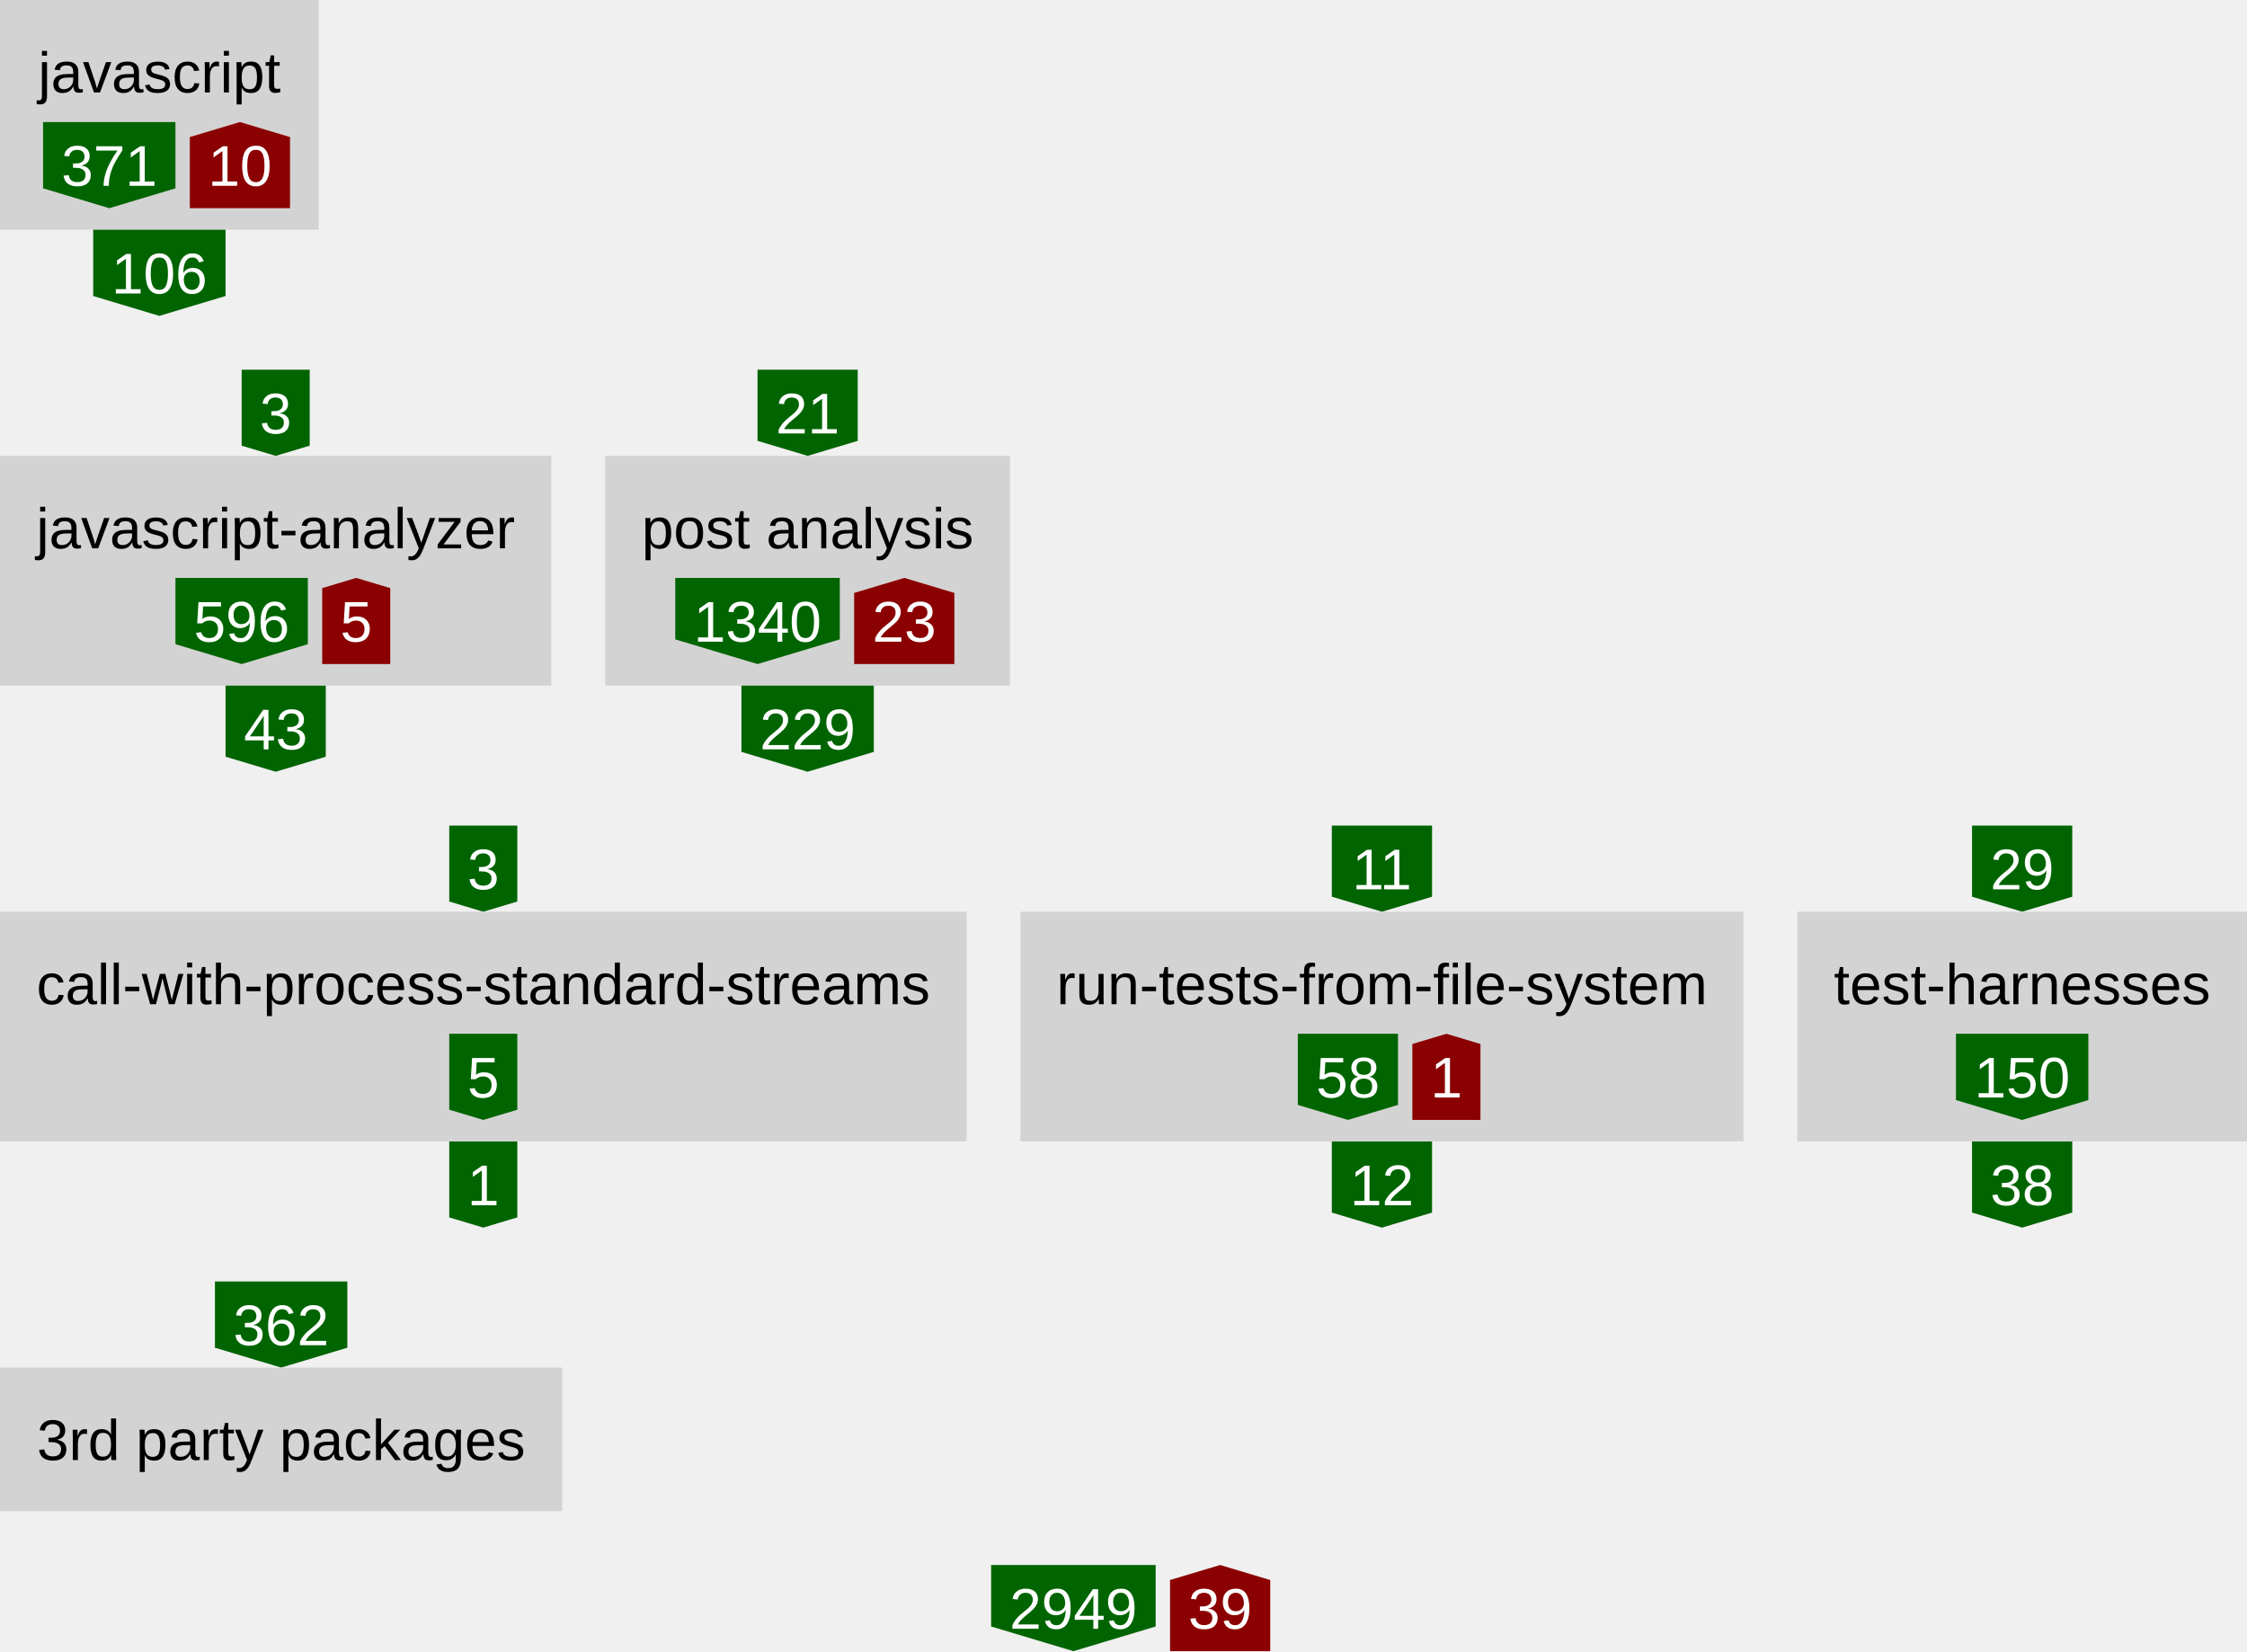
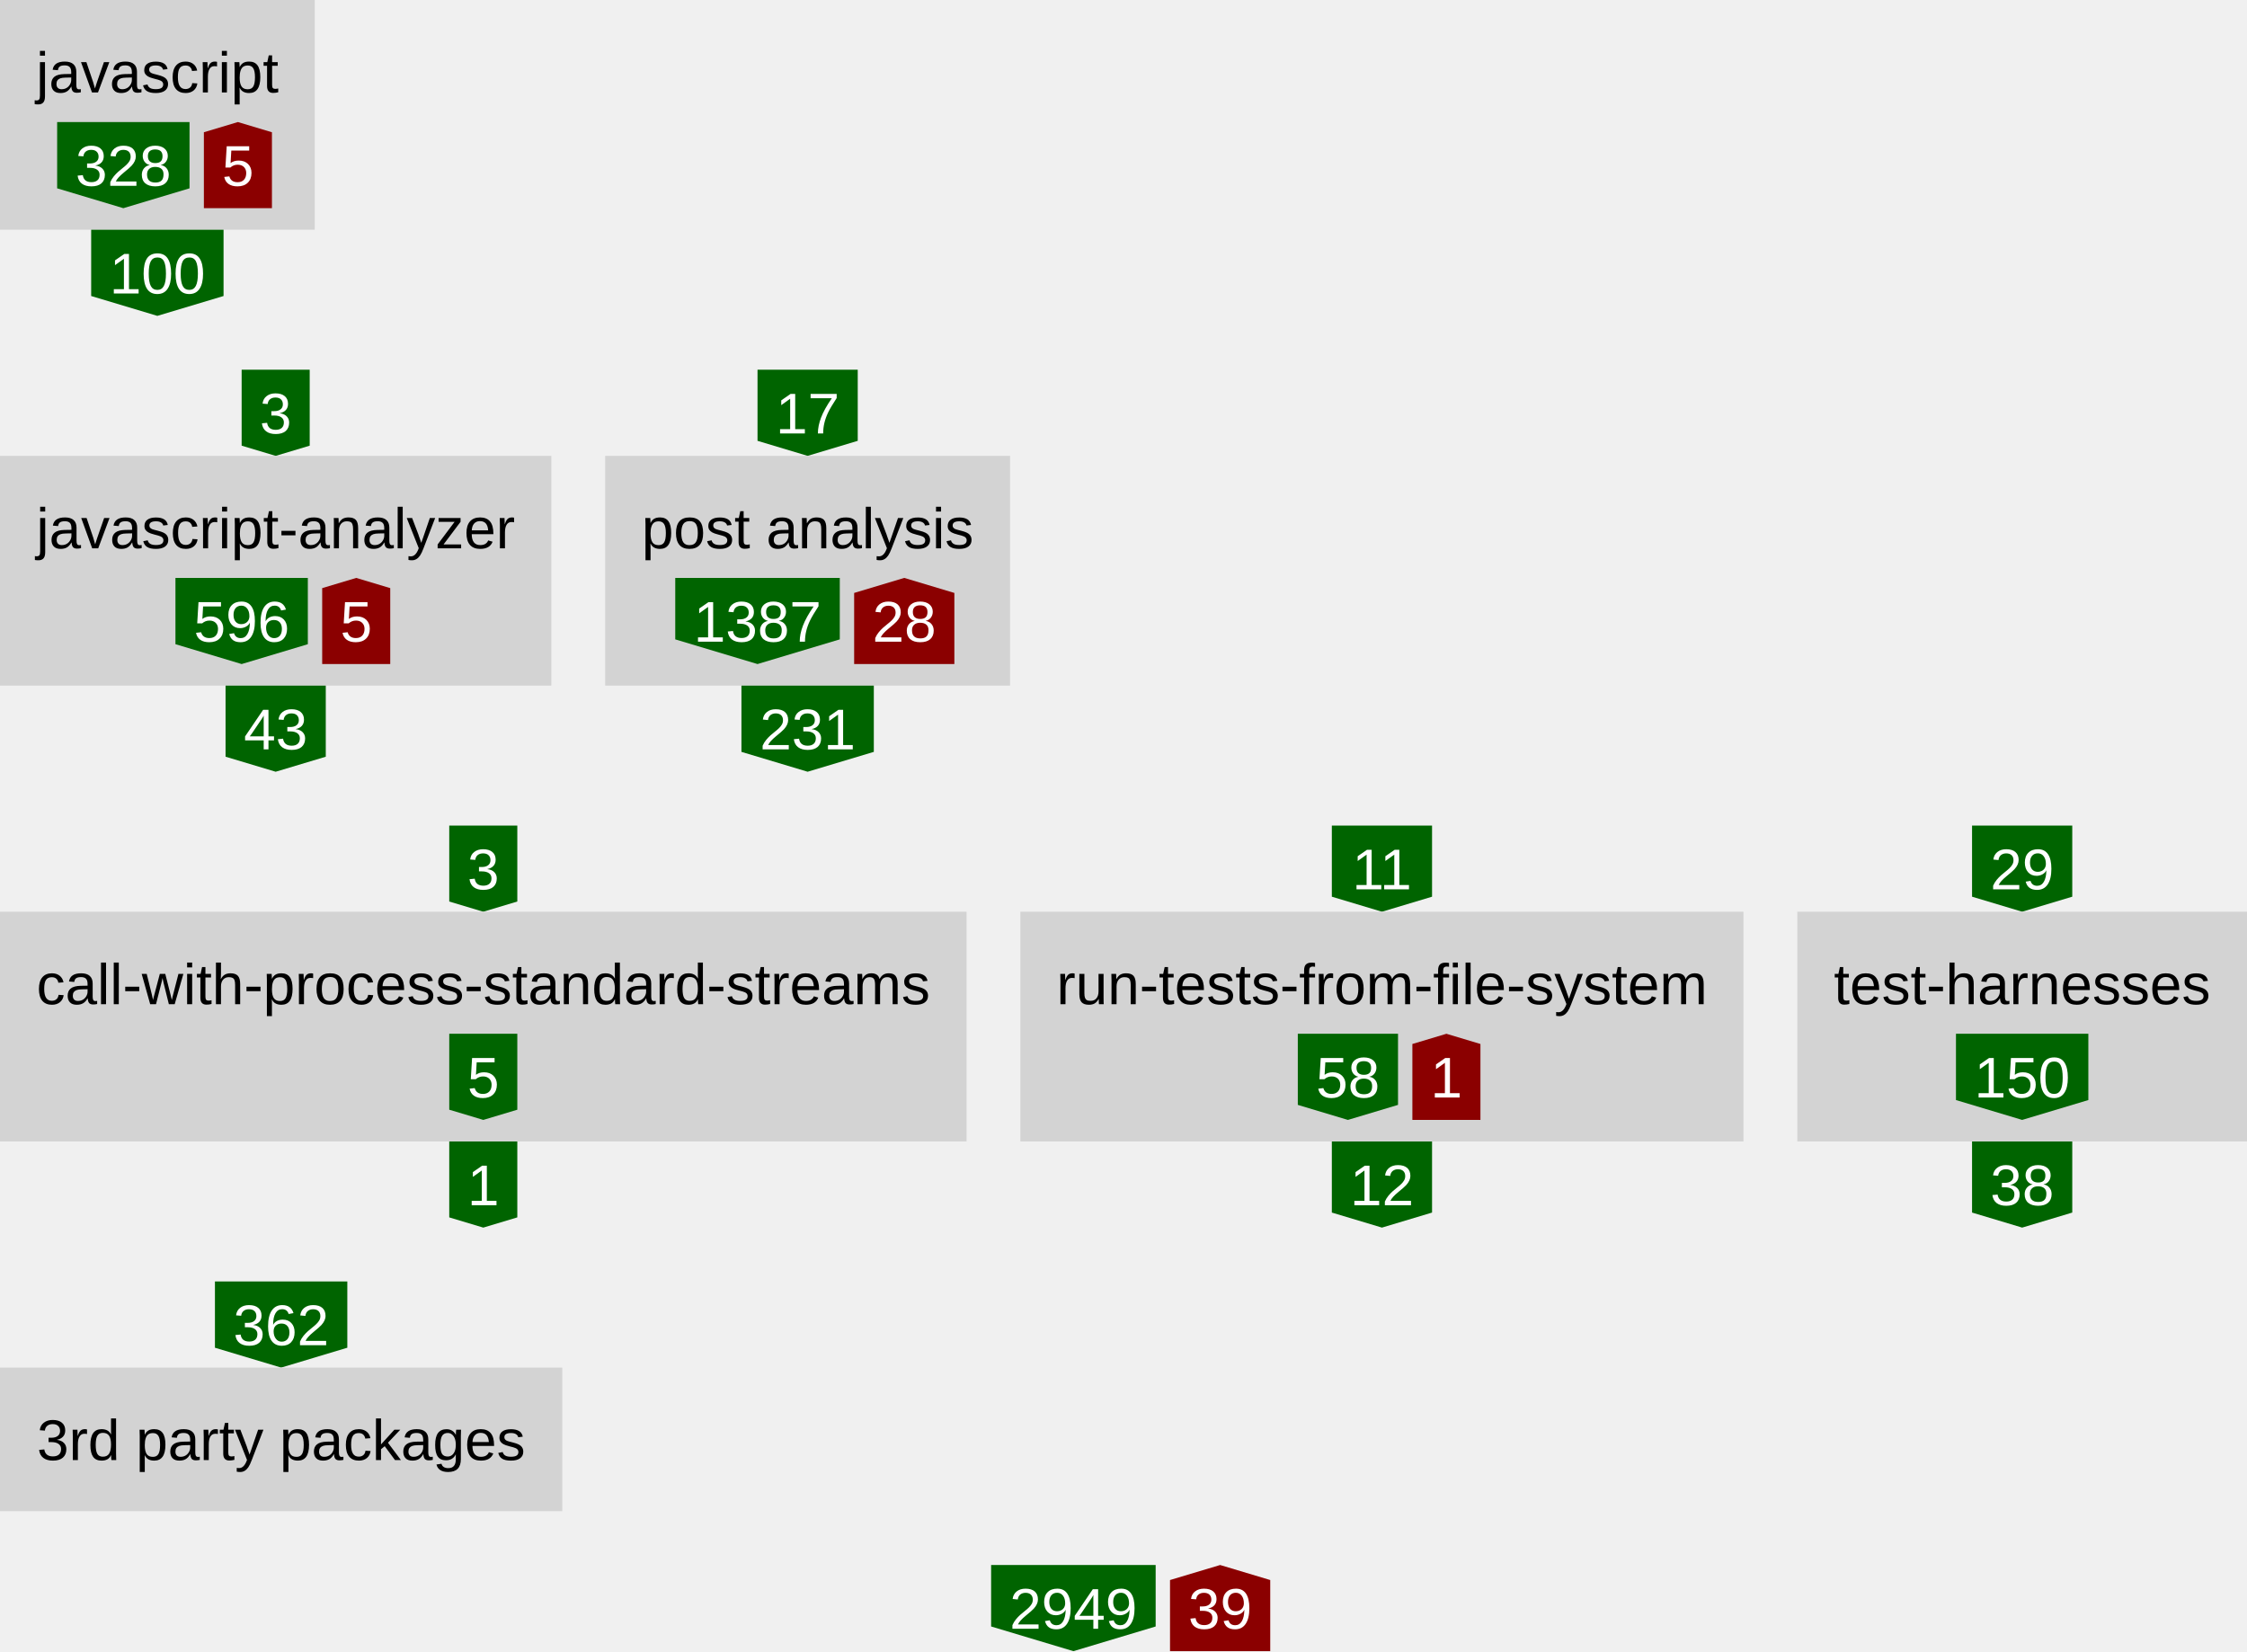
<svg xmlns="http://www.w3.org/2000/svg" height="460" width="626">
  <defs>
    <style type="text/css">text{font-family:arial;font-size:16px}g.anonymous&gt;text{font-style:italic}g.parent&gt;rect{fill:none;stroke:gray}g.item&gt;rect{fill:lightgray}g.item&gt;text{text-anchor:middle}g.dependency&gt;text{fill:white;text-anchor:middle}</style>
  </defs>
  <symbol id="down-arrow" preserveAspectRatio="xMidYMax slice" viewBox="0,0,1,1">
    <polygon fill="darkgreen" points="0,0.85 0,0 1,0 1,0.85 0.5,1" />
  </symbol>
  <symbol id="right-arrow" preserveAspectRatio="xMaxYMid slice" viewBox="0,0,1,1">
    <polygon fill="darkred" points="0.85,0 0,0 0,1 0.85,1 1,0.5" />
  </symbol>
  <symbol id="up-arrow" preserveAspectRatio="xMidYMin slice" viewBox="0,0,1,1">
    <polygon fill="darkred" points="0,0.15 0,1 1,1 1,0.15 0.5,0" />
  </symbol>
  <g class="item">
-     <rect height="64" width="88.8" />
-     <text x="44.4" y="25.76">javascript</text>
+     <rect height="64" width="87.68" />
+     <text x="43.84" y="25.76">javascript</text>
    <g class="dependency">
-       <use href="#down-arrow" height="24" width="36.88" x="12" y="34" />
-       <text x="30.44" y="51.76">371</text>
+       <use href="#down-arrow" height="24" width="36.88" x="15.92" y="34" />
+       <text x="34.36" y="51.76">328</text>
    </g>
    <g class="dependency">
-       <use href="#up-arrow" height="24" width="27.92" x="52.88" y="34" />
-       <text x="66.84" y="51.76">10</text>
+       <use href="#up-arrow" height="24" width="18.96" x="56.8" y="34" />
+       <text x="66.28" y="51.76">5</text>
    </g>
  </g>
  <g class="dependency">
-     <use href="#down-arrow" height="24" width="36.88" x="25.96" y="64" />
-     <text x="44.4" y="81.76">106</text>
+     <use href="#down-arrow" height="24" width="36.88" x="25.4" y="64" />
+     <text x="43.84" y="81.76">100</text>
  </g>
  <g class="dependency">
    <use href="#down-arrow" height="24" width="18.96" x="67.32" y="103" />
    <text x="76.8" y="120.76">3</text>
  </g>
  <g class="item">
    <rect height="64" width="153.6" y="127" />
    <text x="76.8" y="152.76">javascript-analyzer</text>
    <g class="dependency">
      <use href="#down-arrow" height="24" width="36.88" x="48.88" y="161" />
      <text x="67.32" y="178.76">596</text>
    </g>
    <g class="dependency">
      <use href="#up-arrow" height="24" width="18.96" x="89.76" y="161" />
      <text x="99.24" y="178.76">5</text>
    </g>
  </g>
  <g class="dependency">
    <use href="#down-arrow" height="24" width="27.92" x="62.84" y="191" />
    <text x="76.8" y="208.76">43</text>
  </g>
  <g class="dependency">
    <use href="#down-arrow" height="24" width="27.92" x="211.04" y="103" />
-     <text x="225" y="120.76">21</text>
+     <text x="225" y="120.76">17</text>
  </g>
  <g class="item">
    <rect height="64" width="112.8" x="168.6" y="127" />
    <text x="225" y="152.76">post analysis</text>
    <g class="dependency">
      <use href="#down-arrow" height="24" width="45.84" x="188.12" y="161" />
-       <text x="211.04" y="178.76">1340</text>
+       <text x="211.04" y="178.76">1387</text>
    </g>
    <g class="dependency">
      <use href="#up-arrow" height="24" width="27.92" x="237.96" y="161" />
-       <text x="251.92" y="178.76">23</text>
+       <text x="251.92" y="178.76">28</text>
    </g>
  </g>
  <g class="dependency">
    <use href="#down-arrow" height="24" width="36.88" x="206.56" y="191" />
-     <text x="225" y="208.76">229</text>
+     <text x="225" y="208.76">231</text>
  </g>
  <g class="dependency">
    <use href="#down-arrow" height="24" width="18.96" x="125.16" y="230" />
    <text x="134.64" y="247.76">3</text>
  </g>
  <g class="item">
    <rect height="64" width="269.28" y="254" />
    <text x="134.64" y="279.76">call-with-process-standard-streams</text>
    <g class="dependency">
      <use href="#down-arrow" height="24" width="18.96" x="125.16" y="288" />
      <text x="134.64" y="305.76">5</text>
    </g>
  </g>
  <g class="dependency">
    <use href="#down-arrow" height="24" width="18.96" x="125.16" y="318" />
    <text x="134.64" y="335.76">1</text>
  </g>
  <g class="dependency">
    <use href="#down-arrow" height="24" width="27.92" x="371.04" y="230" />
    <text x="385" y="247.76">11</text>
  </g>
  <g class="item">
    <rect height="64" width="201.44" x="284.28" y="254" />
    <text x="385" y="279.76">run-tests-from-file-system</text>
    <g class="dependency">
      <use href="#down-arrow" height="24" width="27.92" x="361.56" y="288" />
      <text x="375.52" y="305.76">58</text>
    </g>
    <g class="dependency">
      <use href="#up-arrow" height="24" width="18.96" x="393.48" y="288" />
      <text x="402.96" y="305.76">1</text>
    </g>
  </g>
  <g class="dependency">
    <use href="#down-arrow" height="24" width="27.92" x="371.04" y="318" />
    <text x="385" y="335.76">12</text>
  </g>
  <g class="dependency">
    <use href="#down-arrow" height="24" width="27.92" x="549.4" y="230" />
    <text x="563.36" y="247.76">29</text>
  </g>
  <g class="item">
    <rect height="64" width="125.28" x="500.72" y="254" />
    <text x="563.36" y="279.76">test-harnesses</text>
    <g class="dependency">
      <use href="#down-arrow" height="24" width="36.88" x="544.92" y="288" />
      <text x="563.36" y="305.76">150</text>
    </g>
  </g>
  <g class="dependency">
    <use href="#down-arrow" height="24" width="27.92" x="549.4" y="318" />
    <text x="563.36" y="335.76">38</text>
  </g>
  <g class="dependency">
    <use href="#down-arrow" height="24" width="36.88" x="59.88" y="357" />
    <text x="78.32" y="374.76">362</text>
  </g>
  <g class="item">
    <rect height="40" width="156.64" y="381" />
    <text x="78.32" y="406.76">3rd party packages</text>
  </g>
  <g class="dependency">
    <use href="#down-arrow" height="24" width="45.84" x="276.12" y="436" />
    <text x="299.04" y="453.76">2949</text>
  </g>
  <g class="dependency">
    <use href="#up-arrow" height="24" width="27.92" x="325.96" y="436" />
    <text x="339.92" y="453.76">39</text>
  </g>
</svg>
